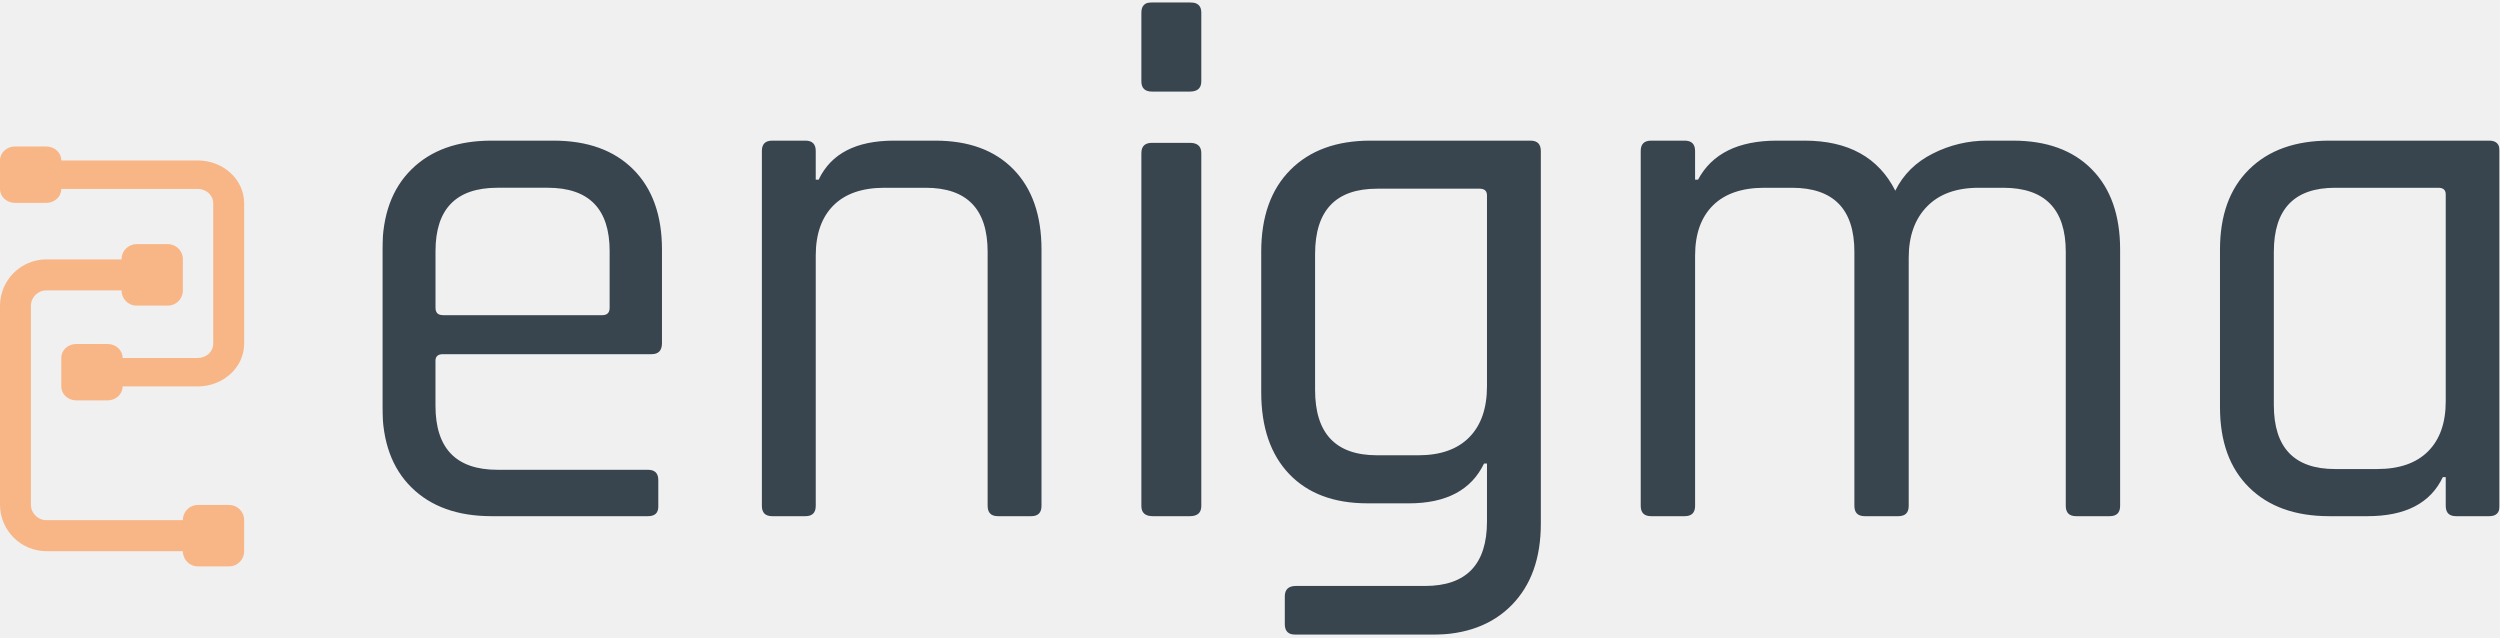
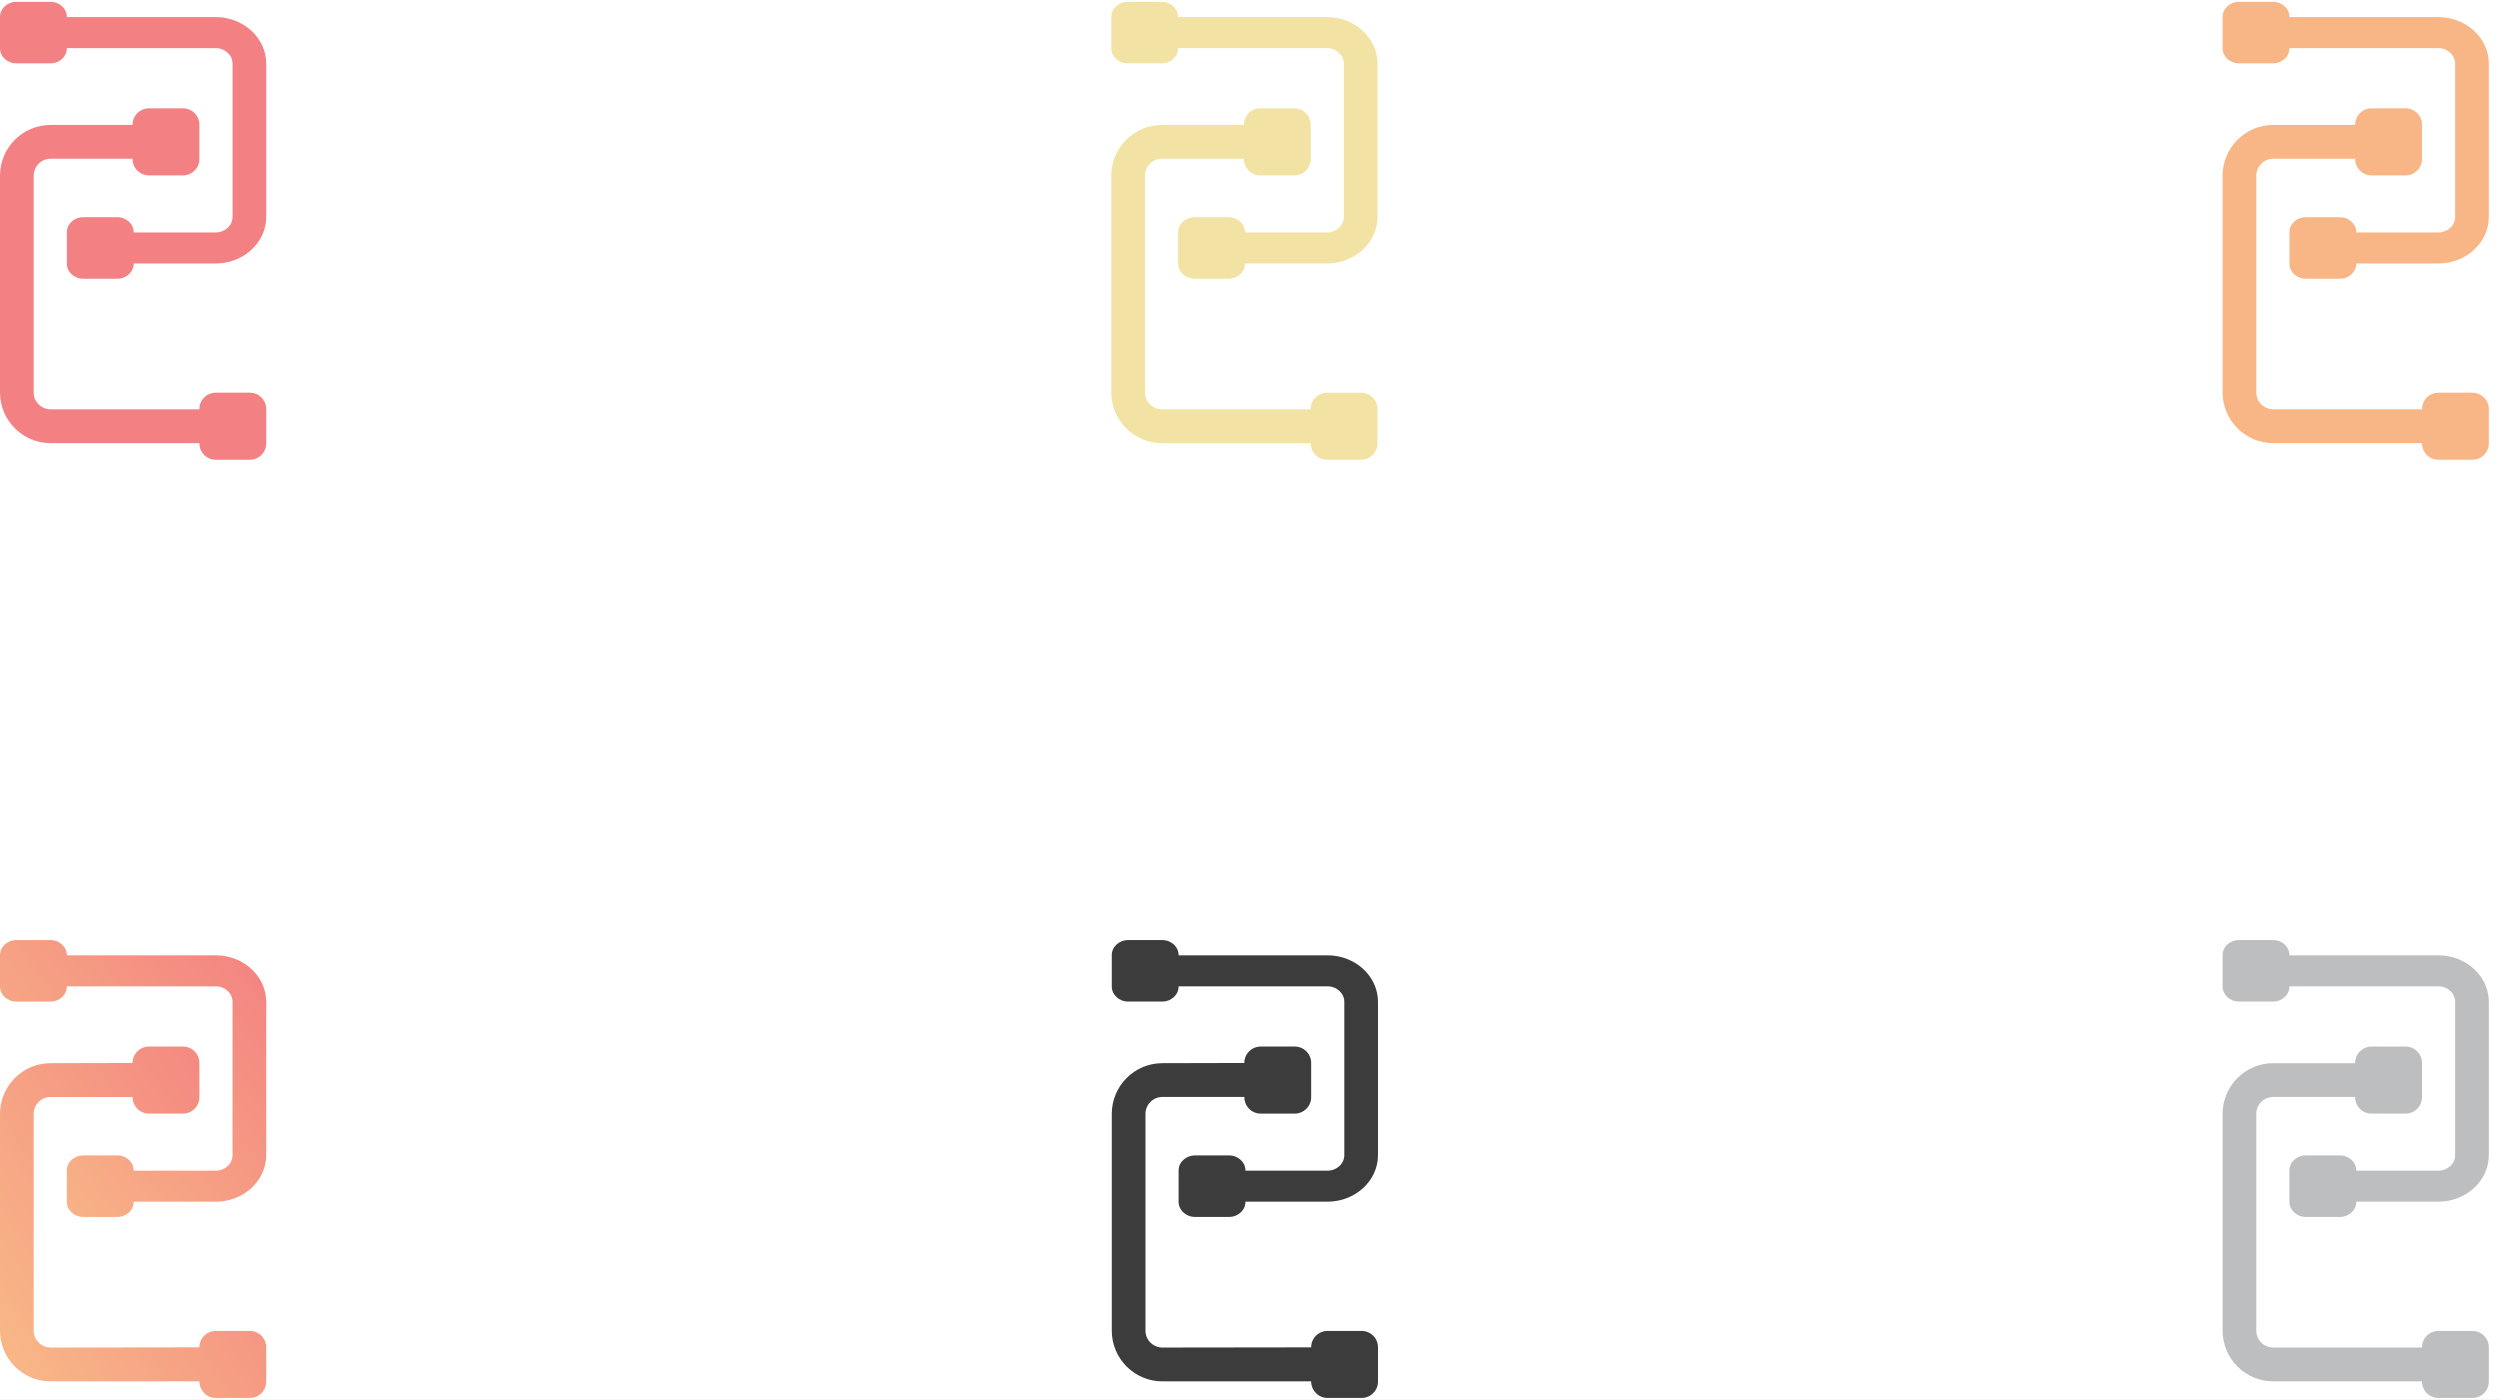
- <svg xmlns="http://www.w3.org/2000/svg" xmlns:xlink="http://www.w3.org/1999/xlink" width="200" height="51" viewBox="0 0 200 51">
+ <svg xmlns="http://www.w3.org/2000/svg" width="636" height="356" viewBox="0 0 636 356">
  <defs>
-     <path id="a" d="M.12.182H169.5v50.6H.12z" />
+     <linearGradient id="a" x1="0%" y1="82.314%" y2="0%">
+       <stop offset="0%" stop-color="#F8B686" />
+       <stop offset="100%" stop-color="#F38181" />
+     </linearGradient>
  </defs>
  <g fill="none" fill-rule="evenodd">
+     <path fill="#FFF" d="M0 0h636v356H0z" />
+     <g fill="#F38082">
+       <path d="M54.868 4.349H17.001V4.3C17 2.186 15.138.47 12.839.47H4.164C1.861.47 0 2.186 0 4.3v7.986c0 2.114 1.861 3.831 4.164 3.831h8.675c2.299 0 4.162-1.712 4.162-3.831v-.048h37.874c2.358 0 4.282 1.772 4.282 3.949v39c0 2.177-1.918 3.95-4.289 3.95H34.006v-.05c0-2.113-1.863-3.83-4.166-3.83h-8.674c-2.298 0-4.165 1.711-4.165 3.83v7.986c0 2.113 1.862 3.83 4.165 3.83h8.674c2.303 0 4.166-1.717 4.166-3.83v-.048h20.856c7.095 0 12.863-5.309 12.863-11.839V16.187c0-6.528-5.768-11.838-12.863-11.838h.006z" />
+       <path d="M63.56 99.9h-8.675c-2.314.02-4.175 1.89-4.16 4.179v.051H12.856c-2.382-.022-4.297-1.945-4.285-4.303V44.69c0-2.368 1.92-4.303 4.29-4.303h20.86v.057a4.17 4.17 0 0 0 4.166 4.174h8.674c2.316-.016 4.18-1.887 4.164-4.179v-8.7c.016-2.294-1.848-4.165-4.164-4.18h-8.674c-2.316.015-4.18 1.886-4.166 4.18v.049H12.867C5.767 31.788 0 37.578 0 44.69v55.137c0 7.113 5.766 12.908 12.86 12.908h37.865v.044c0 2.308 1.864 4.178 4.16 4.178h8.675c2.315-.013 4.18-1.884 4.165-4.178v-8.7c.015-2.291-1.848-4.163-4.165-4.179" />
+     </g>
+     <g fill="url(#a)" transform="translate(0 238.682)">
+       <path d="M54.868 4.349H17.001V4.3C17 2.186 15.138.47 12.839.47H4.164C1.861.47 0 2.186 0 4.3v7.986c0 2.114 1.861 3.831 4.164 3.831h8.675c2.299 0 4.162-1.712 4.162-3.831v-.048h37.874c2.358 0 4.282 1.772 4.282 3.949v39c0 2.177-1.918 3.95-4.289 3.95H34.006v-.05c0-2.113-1.863-3.83-4.166-3.83h-8.674c-2.298 0-4.165 1.711-4.165 3.83v7.986c0 2.113 1.862 3.83 4.165 3.83h8.674c2.303 0 4.166-1.717 4.166-3.83v-.048h20.856c7.095 0 12.863-5.309 12.863-11.839V16.187c0-6.528-5.768-11.838-12.863-11.838h.006z" />
+       <path d="M54.885 99.9c-2.314.02-4.175 1.89-4.16 4.179l-37.869.051c-2.382-.022-4.297-1.945-4.285-4.303V44.69c0-2.368 1.92-4.303 4.29-4.303h20.86c0 2.358 1.863 4.23 4.166 4.23h8.674c2.316-.015 4.18-1.886 4.164-4.178v-8.7c.016-2.294-1.848-4.165-4.164-4.18h-8.674c-2.316.015-4.18 1.886-4.166 4.18l-20.854.049C5.767 31.788 0 37.578 0 44.69v55.137c0 7.113 5.766 12.908 12.86 12.908h37.865c0 2.352 1.864 4.222 4.16 4.222h8.675c2.315-.013 4.18-1.884 4.165-4.178v-8.7c.015-2.291-1.848-4.163-4.165-4.179h-8.675z" />
+     </g>
+     <g fill="#F2E3A4">
+       <path d="M337.584 4.349h-37.868V4.3c0-2.115-1.862-3.831-4.16-3.831h-8.676c-2.303 0-4.164 1.716-4.164 3.83v7.986c0 2.114 1.861 3.831 4.164 3.831h8.675c2.299 0 4.161-1.712 4.161-3.831v-.048h37.874c2.359 0 4.283 1.772 4.283 3.949v39c0 2.177-1.918 3.95-4.289 3.95h-20.862v-.05c0-2.113-1.863-3.83-4.166-3.83h-8.674c-2.298 0-4.166 1.711-4.166 3.83v7.986c0 2.113 1.863 3.83 4.166 3.83h8.674c2.303 0 4.166-1.717 4.166-3.83v-.048h20.855c7.096 0 12.864-5.309 12.864-11.839V16.187c0-6.528-5.768-11.838-12.864-11.838h.007z" />
+       <path d="M346.276 99.9H337.6c-2.314.02-4.175 1.89-4.16 4.179v.051h-37.87c-2.381-.022-4.296-1.945-4.284-4.303V44.69c0-2.368 1.92-4.303 4.29-4.303h20.86v.057a4.17 4.17 0 0 0 4.165 4.174h8.675c2.315-.016 4.18-1.887 4.164-4.179v-8.7c.016-2.294-1.849-4.165-4.164-4.18h-8.675c-2.315.015-4.18 1.886-4.165 4.18v.049h-20.854c-7.101 0-12.867 5.79-12.867 12.902v55.137c0 7.113 5.766 12.908 12.86 12.908h37.865v.044c0 2.308 1.864 4.178 4.16 4.178h8.675c2.315-.013 4.18-1.884 4.165-4.178v-8.7c.015-2.291-1.848-4.163-4.165-4.179" />
+     </g>
+     <g fill="#3C3C3C">
+       <path d="M337.703 243.03h-37.867v-.048c0-2.114-1.863-3.83-4.161-3.83H287c-2.304 0-4.165 1.716-4.165 3.83v7.986c0 2.114 1.861 3.83 4.165 3.83h8.675c2.298 0 4.16-1.711 4.16-3.83v-.048h37.875c2.358 0 4.282 1.772 4.282 3.949v39c0 2.177-1.918 3.95-4.289 3.95h-20.862v-.05c0-2.113-1.863-3.83-4.166-3.83h-8.673c-2.299 0-4.166 1.711-4.166 3.83v7.986c0 2.112 1.863 3.83 4.166 3.83h8.673c2.303 0 4.166-1.718 4.166-3.83v-.049h20.856c7.095 0 12.863-5.308 12.863-11.838v-39c0-6.527-5.768-11.837-12.863-11.837h.006z" />
+       <path d="M337.72 338.582c-2.314.02-4.175 1.89-4.16 4.179l-37.869.05c-2.382-.022-4.296-1.944-4.285-4.302v-55.137c0-2.368 1.92-4.304 4.29-4.304h20.86c0 2.359 1.863 4.232 4.166 4.232h8.674c2.316-.016 4.18-1.888 4.164-4.179v-8.701c.016-2.293-1.848-4.164-4.164-4.179h-8.674c-2.316.015-4.18 1.886-4.166 4.179l-20.853.05c-7.102 0-12.868 5.79-12.868 12.902v55.137c0 7.113 5.766 12.908 12.861 12.908h37.864c0 2.352 1.864 4.222 4.16 4.222h8.675c2.316-.013 4.18-1.884 4.165-4.179v-8.7c.015-2.29-1.848-4.162-4.165-4.178h-8.674z" />
+     </g>
    <g fill="#F8B686">
-       <path d="M15.823 12.837H4.903v-.013c0-.61-.537-1.105-1.2-1.105H1.2c-.664 0-1.201.495-1.201 1.105v2.302c0 .61.537 1.105 1.201 1.105h2.502c.663 0 1.2-.493 1.2-1.105v-.013h10.922c.68 0 1.235.51 1.235 1.139v11.246c0 .629-.553 1.14-1.237 1.14H9.807v-.014c0-.61-.537-1.105-1.201-1.105H6.104c-.663 0-1.201.493-1.201 1.105v2.302c0 .61.537 1.105 1.201 1.105h2.502c.664 0 1.2-.495 1.2-1.105v-.013h6.016c2.046 0 3.71-1.531 3.71-3.415V16.252c0-1.883-1.664-3.415-3.71-3.415h.001z" />
-       <path d="M18.33 40.394h-2.502a1.204 1.204 0 0 0-1.2 1.205v.014H3.708a1.241 1.241 0 0 1-1.236-1.24V24.47a1.24 1.24 0 0 1 1.237-1.24h6.016v.016c0 .664.537 1.204 1.201 1.204h2.502a1.203 1.203 0 0 0 1.2-1.205v-2.51a1.202 1.202 0 0 0-1.2-1.205h-2.502a1.203 1.203 0 0 0-1.201 1.205v.015H3.71A3.72 3.72 0 0 0 0 24.47v15.901a3.72 3.72 0 0 0 3.709 3.723h10.92v.012c0 .666.537 1.206 1.2 1.206h2.5a1.202 1.202 0 0 0 1.202-1.206V41.6c.004-.661-.533-1.2-1.201-1.205" />
+       <path d="M620.3 4.349h-37.868V4.3c0-2.115-1.863-3.831-4.16-3.831h-8.676c-2.303 0-4.164 1.716-4.164 3.83v7.986c0 2.114 1.861 3.831 4.164 3.831h8.675c2.298 0 4.161-1.712 4.161-3.831v-.048h37.874c2.358 0 4.283 1.772 4.283 3.949v39c0 2.177-1.918 3.95-4.29 3.95h-20.861v-.05c0-2.113-1.863-3.83-4.166-3.83h-8.674c-2.298 0-4.166 1.711-4.166 3.83v7.986c0 2.113 1.863 3.83 4.166 3.83h8.674c2.303 0 4.166-1.717 4.166-3.83v-.048h20.855c7.096 0 12.864-5.309 12.864-11.839V16.187c0-6.528-5.768-11.838-12.864-11.838h.007z" />
+       <path d="M628.991 99.9h-8.674c-2.314.02-4.175 1.89-4.16 4.179v.051h-37.87c-2.381-.022-4.296-1.945-4.285-4.303V44.69c0-2.368 1.921-4.303 4.29-4.303h20.86v.057a4.17 4.17 0 0 0 4.166 4.174h8.675c2.315-.016 4.18-1.887 4.164-4.179v-8.7c.016-2.294-1.849-4.165-4.164-4.18h-8.675c-2.315.015-4.18 1.886-4.165 4.18v.049h-20.854c-7.101 0-12.867 5.79-12.867 12.902v55.137c0 7.113 5.766 12.908 12.86 12.908h37.865v.044c0 2.308 1.864 4.178 4.16 4.178h8.674c2.316-.013 4.18-1.884 4.166-4.178v-8.7c.015-2.291-1.848-4.163-4.166-4.179" />
    </g>
-     <g transform="translate(30.469)">
-       <mask id="b" fill="#fff">
-         <use xlink:href="#a" />
-       </mask>
-       <path fill="#38454E" d="M165.19 32.104V15.552c0-.353-.196-.53-.59-.53h-8.262c-3.268 0-4.9 1.708-4.9 5.125V32.4c0 3.415 1.632 5.123 4.9 5.123h3.363c1.77 0 3.13-.47 4.073-1.412.943-.944 1.416-2.277 1.416-4.007v-.001zm-6.256 9.19h-3.07c-2.716 0-4.849-.765-6.404-2.298-1.555-1.532-2.33-3.671-2.33-6.42V19.97c0-2.749.775-4.891 2.332-6.422 1.553-1.532 3.688-2.297 6.403-2.297h12.809c.55 0 .826.275.826.823v28.394c0 .552-.276.826-.826.826h-2.657c-.551 0-.827-.274-.827-.826v-2.297h-.235c-.984 2.082-2.991 3.123-6.02 3.123zm-54.631 0h-2.68c-.556 0-.834-.274-.834-.826V12.074c0-.548.278-.823.834-.823h2.68c.554 0 .834.275.834.823v2.298h.238c1.11-2.08 3.216-3.121 6.312-3.121h2.203c3.494 0 5.914 1.334 7.265 4.005.636-1.297 1.638-2.287 3.007-2.974a9.516 9.516 0 0 1 4.32-1.031h2.085c2.698 0 4.801.765 6.311 2.297 1.509 1.53 2.263 3.673 2.263 6.42v20.5c0 .552-.278.826-.834.826h-2.68c-.556 0-.834-.274-.834-.826V20.145c0-3.415-1.667-5.123-5.001-5.123h-1.966c-1.786 0-3.165.5-4.138 1.502-.974 1-1.46 2.365-1.46 4.092v19.852c0 .552-.277.826-.834.826h-2.68c-.555 0-.832-.274-.832-.826V20.145c0-3.415-1.668-5.123-5.001-5.123h-2.206c-1.786 0-3.155.47-4.108 1.411-.952.945-1.428 2.28-1.428 4.008v20.027c0 .552-.28.826-.834.826h-.002zM88.49 30.896V15.637c0-.362-.196-.541-.59-.541h-8.204c-3.306 0-4.958 1.741-4.958 5.226v10.874c0 3.486 1.652 5.226 4.958 5.226h3.305c1.77 0 3.128-.48 4.073-1.442.945-.96 1.416-2.321 1.416-4.084zm-6.256 9.37h-3.306c-2.676 0-4.762-.78-6.256-2.34-1.497-1.565-2.243-3.748-2.243-6.551V20.14c0-2.803.776-4.987 2.332-6.548 1.552-1.56 3.687-2.341 6.402-2.341h12.809c.551 0 .826.28.826.84V41.89c0 2.764-.777 4.935-2.333 6.518-1.553 1.581-3.688 2.373-6.403 2.373H73.2c-.591 0-.885-.28-.885-.841v-2.223c0-.562.295-.84.885-.84h10.33c3.306 0 4.96-1.724 4.96-5.167v-4.627h-.236c-1.023 2.124-3.03 3.185-6.021 3.185v-.002zm-21.393.207V12.247c0-.546.284-.82.853-.82h3.02c.614 0 .921.274.921.82v28.228c0 .548-.307.82-.92.82H61.76c-.613 0-.92-.272-.92-.82v-.002zm0-33.966V1.003c0-.548.284-.82.853-.82h3.02c.614 0 .921.272.921.82v5.502c0 .549-.307.822-.92.822h-3.02c-.57 0-.854-.273-.854-.822v.002zM33.964 41.294h-2.657c-.551 0-.826-.274-.826-.826V12.074c0-.548.275-.823.826-.823h2.657c.55 0 .826.275.826.823v2.298h.235c.984-2.08 2.991-3.121 6.021-3.121h3.306c2.675 0 4.76.765 6.256 2.297 1.495 1.53 2.243 3.673 2.243 6.42v20.5c0 .552-.276.826-.826.826h-2.657c-.551 0-.826-.274-.826-.826V20.145c0-3.415-1.652-5.123-4.957-5.123H40.28c-1.77 0-3.128.47-4.073 1.411-.943.945-1.416 2.28-1.416 4.008v20.027c0 .552-.276.826-.826.826zM4.962 25.214h12.75c.392 0 .59-.199.59-.591v-4.536c0-3.378-1.653-5.067-4.957-5.067H9.33c-3.306 0-4.958 1.69-4.958 5.067v4.536c0 .392.196.588.591.588l-.001.002zm16.407 16.08H8.856c-2.715 0-4.85-.765-6.405-2.298C.896 37.466.12 35.325.12 32.576V19.97c0-2.749.776-4.891 2.333-6.422 1.551-1.532 3.686-2.297 6.401-2.297h4.958c2.717 0 4.842.765 6.376 2.297 1.534 1.53 2.301 3.673 2.301 6.42v7.482c0 .59-.276.884-.826.884H4.96c-.393 0-.591.177-.591.53v3.594c0 3.415 1.653 5.125 4.96 5.125h12.04c.551 0 .826.275.826.825v2.119c0 .512-.275.767-.826.767z" mask="url(#b)" />
+     <g fill="#BCBEC0">
+       <path d="M620.3 243.03h-37.868v-.048c0-2.114-1.863-3.83-4.16-3.83h-8.676c-2.303 0-4.164 1.716-4.164 3.83v7.986c0 2.114 1.861 3.83 4.164 3.83h8.675c2.298 0 4.161-1.711 4.161-3.83v-.048h37.874c2.358 0 4.283 1.772 4.283 3.949v39c0 2.177-1.918 3.95-4.29 3.95h-20.861v-.05c0-2.113-1.863-3.83-4.166-3.83h-8.674c-2.298 0-4.166 1.711-4.166 3.83v7.986c0 2.112 1.863 3.83 4.166 3.83h8.674c2.303 0 4.166-1.718 4.166-3.83v-.049h20.855c7.096 0 12.864-5.308 12.864-11.838v-39c0-6.527-5.768-11.837-12.864-11.837h.007z" />
+       <path d="M628.991 338.582h-8.674c-2.314.02-4.175 1.89-4.16 4.179v.05h-37.87c-2.381-.022-4.296-1.944-4.285-4.302v-55.137c0-2.368 1.921-4.304 4.29-4.304h20.86v.058a4.17 4.17 0 0 0 4.166 4.174h8.675c2.315-.016 4.18-1.888 4.164-4.179v-8.701c.016-2.293-1.849-4.164-4.164-4.179h-8.675c-2.315.015-4.18 1.886-4.165 4.179v.05h-20.854c-7.101 0-12.867 5.79-12.867 12.902v55.137c0 7.113 5.766 12.908 12.86 12.908h37.865v.043c0 2.31 1.864 4.179 4.16 4.179h8.674c2.316-.013 4.18-1.884 4.166-4.179v-8.7c.015-2.29-1.848-4.162-4.166-4.178" />
    </g>
  </g>
</svg>
